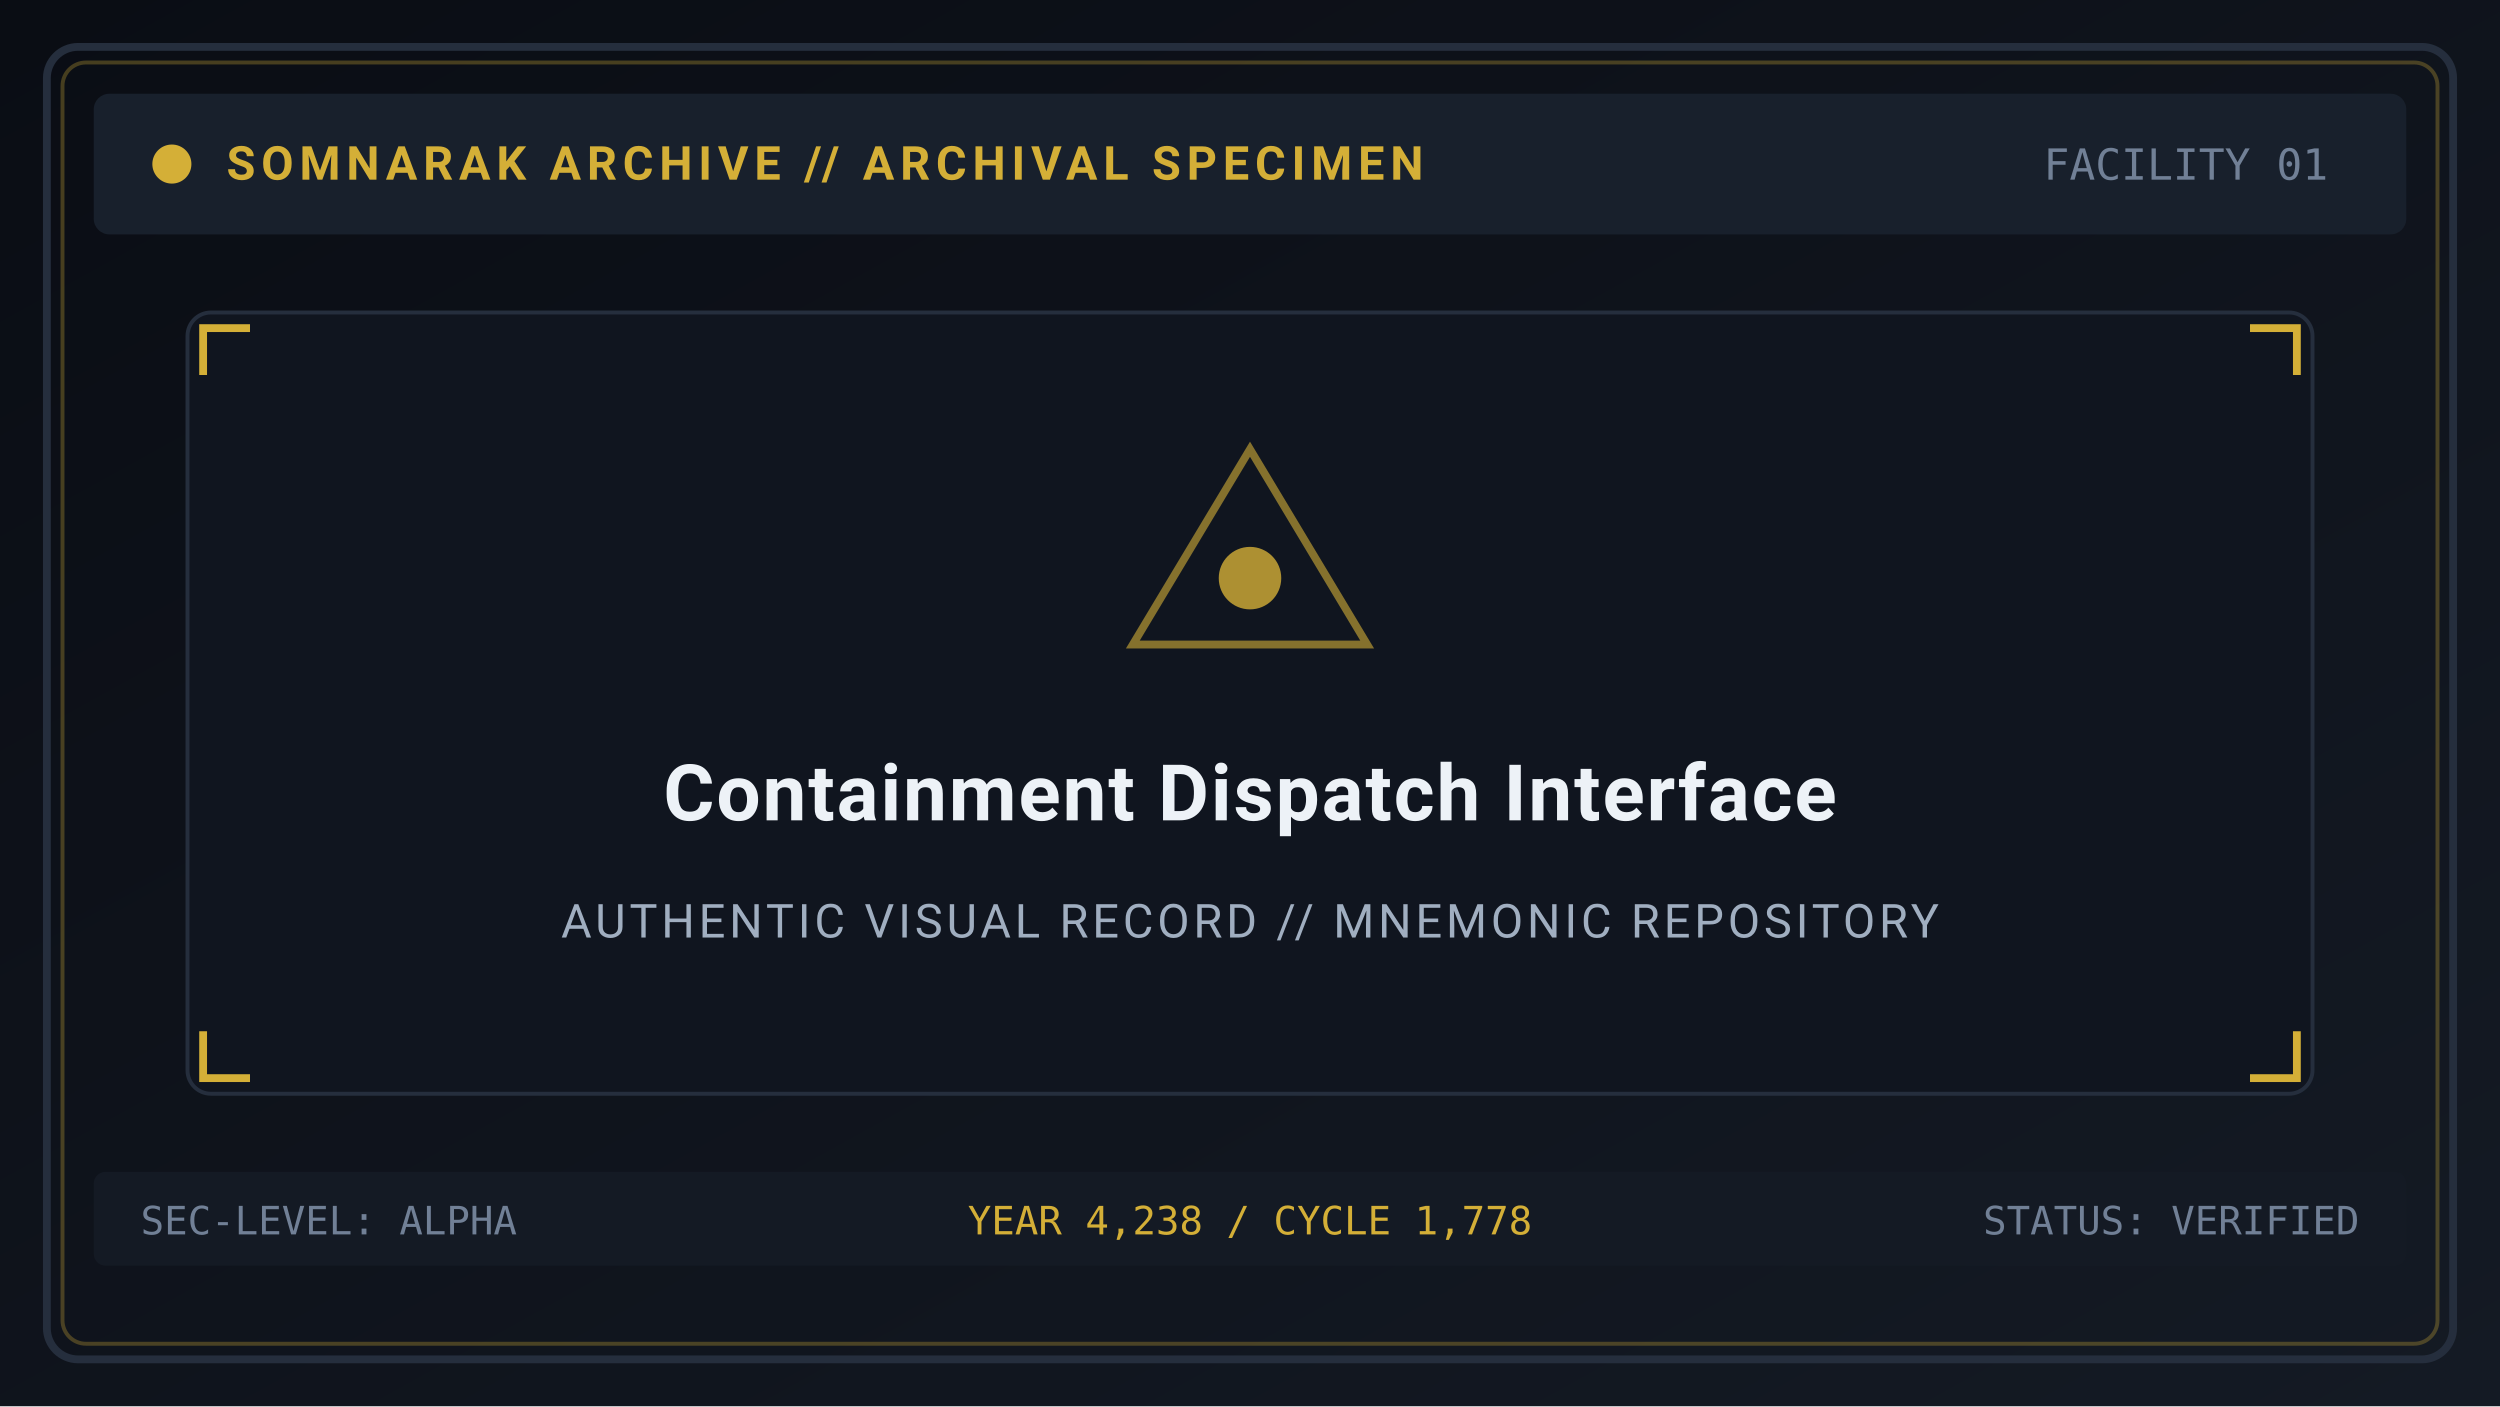
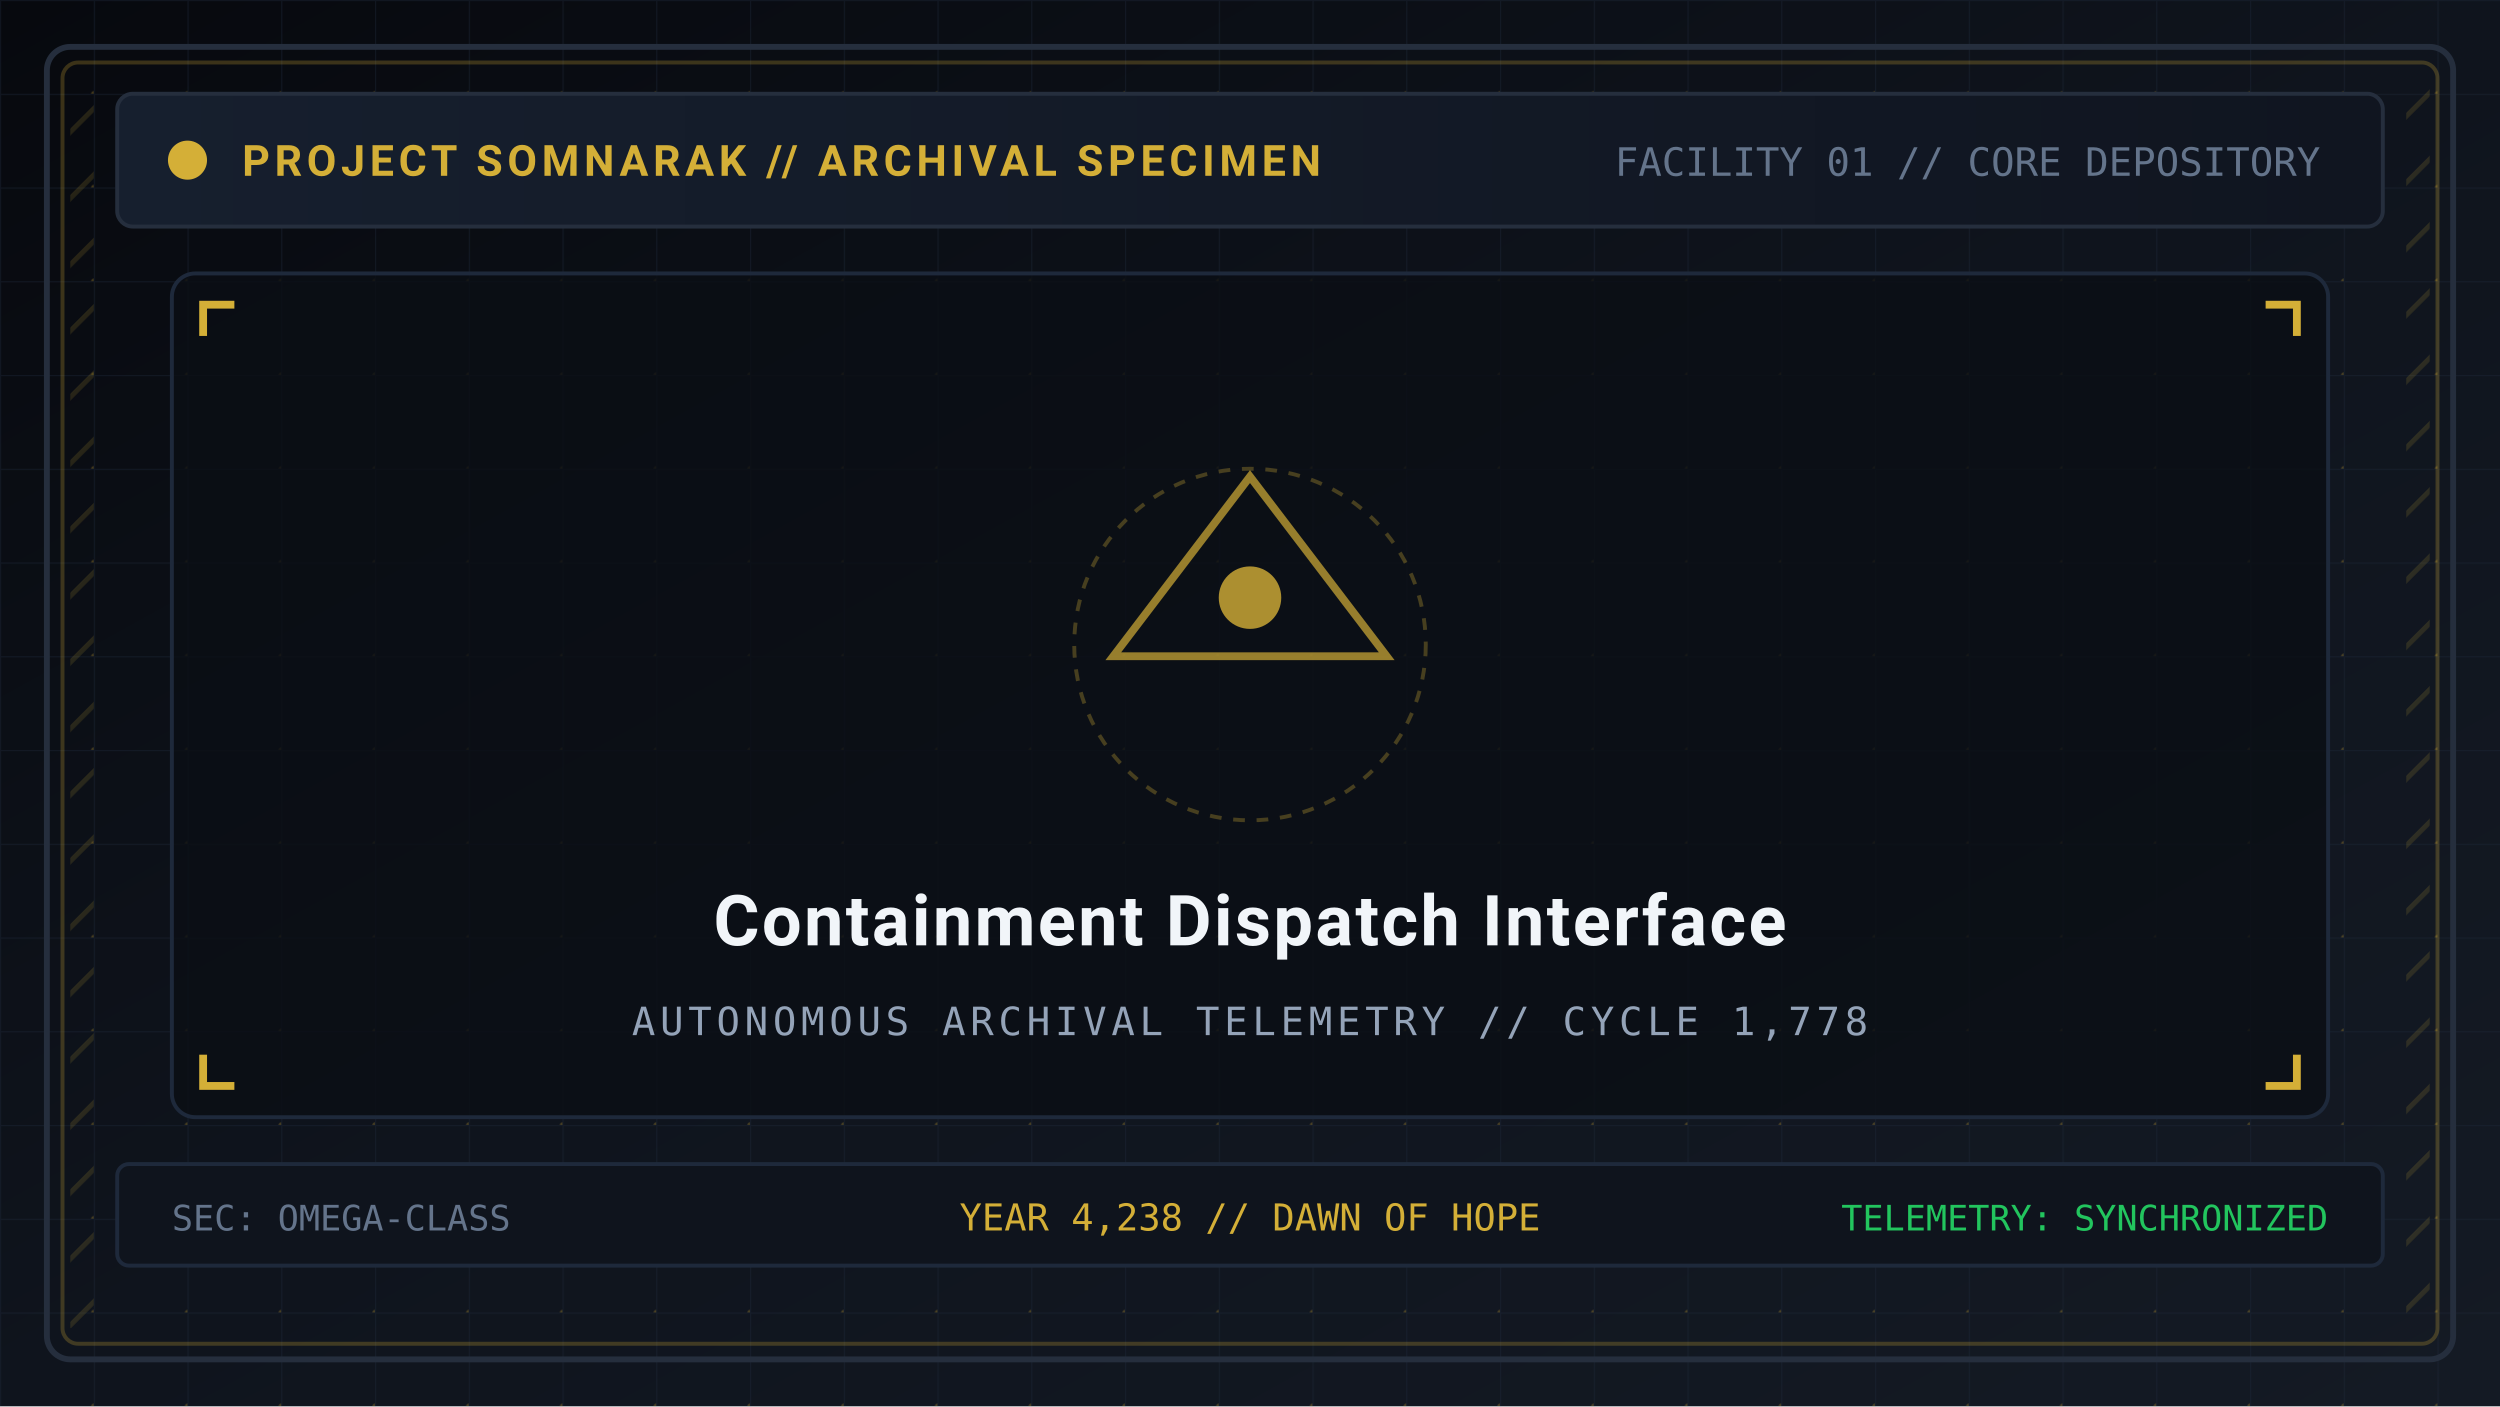
<svg xmlns="http://www.w3.org/2000/svg" viewBox="0 0 640 360" width="640" height="360">
  <defs>
    <linearGradient id="bg" x1="0%" y1="0%" x2="100%" y2="100%">
-       <stop offset="0%" stop-color="#0a0d14" />
+       <stop offset="0%" stop-color="#07090e" />
+       <stop offset="50%" stop-color="#0f141d" />
      <stop offset="100%" stop-color="#141a24" />
+     </linearGradient>
+     <pattern id="tech-grid" width="24" height="24" patternUnits="userSpaceOnUse">
+       <path d="M 24 0 L 0 0 0 24" fill="none" stroke="#1e293b" stroke-width="0.6" stroke-opacity="0.4" />
+       <circle cx="24" cy="24" r="0.7" fill="#d4af37" fill-opacity="0.25" />
+     </pattern>
+     <pattern id="hazard" width="12" height="12" patternTransform="rotate(45)" patternUnits="userSpaceOnUse">
+       <line x1="0" y1="0" x2="0" y2="12" stroke="#d4af37" stroke-width="2.5" stroke-opacity="0.15" />
+     </pattern>
+     <linearGradient id="panel-grad" x1="0%" y1="0%" x2="100%" y2="0%">
+       <stop offset="0%" stop-color="#161f2e" />
+       <stop offset="100%" stop-color="#101520" />
    </linearGradient>
  </defs>
  <rect width="640" height="360" fill="url(#bg)" />
-   <rect x="12" y="12" width="616" height="336" rx="8" fill="none" stroke="#252e3d" stroke-width="2" />
-   <rect x="16" y="16" width="608" height="328" rx="6" fill="none" stroke="#d4af37" stroke-opacity="0.3" stroke-width="1" />
-   <rect x="24" y="24" width="592" height="36" rx="4" fill="#18202c" />
-   <circle cx="44" cy="42" r="5" fill="#d4af37" />
-   <text x="58" y="46" font-family="'Segoe UI', -apple-system, BlinkMacSystemFont, Roboto, sans-serif" font-size="12" font-weight="bold" fill="#d4af37" letter-spacing="1.5">SOMNARAK ARCHIVE // ARCHIVAL SPECIMEN</text>
-   <text x="596" y="46" text-anchor="end" font-family="monospace" font-size="11" fill="#718096">FACILITY 01</text>
-   <rect x="48" y="80" width="544" height="200" rx="6" fill="#10151f" stroke="#252e3d" stroke-width="1" />
-   <path d="M 52 96 L 52 84 L 64 84" fill="none" stroke="#d4af37" stroke-width="2" />
-   <path d="M 588 96 L 588 84 L 576 84" fill="none" stroke="#d4af37" stroke-width="2" />
-   <path d="M 52 264 L 52 276 L 64 276" fill="none" stroke="#d4af37" stroke-width="2" />
-   <path d="M 588 264 L 588 276 L 576 276" fill="none" stroke="#d4af37" stroke-width="2" />
-   <polygon points="320,115 350,165 290,165" fill="none" stroke="#d4af37" stroke-width="2" stroke-opacity="0.6" />
-   <circle cx="320" cy="148" r="8" fill="#d4af37" fill-opacity="0.8" />
-   <text x="320" y="210" text-anchor="middle" font-family="'Segoe UI', -apple-system, BlinkMacSystemFont, Roboto, sans-serif" font-size="20" font-weight="bold" fill="#edf2f7" letter-spacing="0.5">Containment Dispatch Interface</text>
-   <text x="320" y="240" text-anchor="middle" font-family="'Segoe UI', -apple-system, BlinkMacSystemFont, Roboto, sans-serif" font-size="12" fill="#a0aec0" letter-spacing="1">AUTHENTIC VISUAL RECORD // MNEMONIC REPOSITORY</text>
-   <rect x="24" y="300" width="592" height="24" rx="3" fill="#141a24" />
-   <text x="36" y="316" font-family="monospace" font-size="10" fill="#718096">SEC-LEVEL: ALPHA</text>
-   <text x="320" y="316" text-anchor="middle" font-family="monospace" font-size="10" fill="#d4af37">YEAR 4,238 / CYCLE 1,778</text>
-   <text x="604" y="316" text-anchor="end" font-family="monospace" font-size="10" fill="#718096">STATUS: VERIFIED</text>
+   <rect width="640" height="360" fill="url(#tech-grid)" />
+   <rect x="12" y="12" width="616" height="336" rx="6" fill="none" stroke="#252e3d" stroke-width="1.5" />
+   <rect x="16" y="16" width="608" height="328" rx="4" fill="none" stroke="#d4af37" stroke-opacity="0.25" stroke-width="1" />
+   <rect x="18" y="20" width="6" height="320" fill="url(#hazard)" />
+   <rect x="616" y="20" width="6" height="320" fill="url(#hazard)" />
+   <rect x="30" y="24" width="580" height="34" rx="4" fill="url(#panel-grad)" stroke="#252e3d" stroke-width="1" />
+   <circle cx="48" cy="41" r="5" fill="#d4af37" />
+   <text x="62" y="45" font-family="'Segoe UI', -apple-system, BlinkMacSystemFont, Roboto, sans-serif" font-size="11" font-weight="bold" fill="#d4af37" letter-spacing="1.2">PROJECT SOMNARAK // ARCHIVAL SPECIMEN</text>
+   <text x="594" y="45" text-anchor="end" font-family="monospace" font-size="10" fill="#64748b">FACILITY 01 // CORE DEPOSITORY</text>
+   <rect x="44" y="70" width="552" height="216" rx="6" fill="#0b0e14" fill-opacity="0.8" stroke="#1e293b" stroke-width="1" />
+   <path d="M 52 86 L 52 78 L 60 78" fill="none" stroke="#d4af37" stroke-width="2" />
+   <path d="M 588 86 L 588 78 L 580 78" fill="none" stroke="#d4af37" stroke-width="2" />
+   <path d="M 52 270 L 52 278 L 60 278" fill="none" stroke="#d4af37" stroke-width="2" />
+   <path d="M 588 270 L 588 278 L 580 278" fill="none" stroke="#d4af37" stroke-width="2" />
+   <polygon points="320,122 355,168 285,168" fill="none" stroke="#d4af37" stroke-width="2" stroke-opacity="0.7" />
+   <circle cx="320" cy="153" r="8" fill="#d4af37" fill-opacity="0.8" />
+   <circle cx="320" cy="165" r="45" fill="none" stroke="#d4af37" stroke-width="1" stroke-dasharray="3,3" stroke-opacity="0.3" />
+   <text x="320" y="242" text-anchor="middle" font-family="'Segoe UI', -apple-system, BlinkMacSystemFont, Roboto, sans-serif" font-size="18" font-weight="bold" fill="#f1f5f9" letter-spacing="0.6">Containment Dispatch Interface</text>
+   <text x="320" y="265" text-anchor="middle" font-family="monospace" font-size="10" fill="#94a3b8" letter-spacing="1.2">AUTONOMOUS ARCHIVAL TELEMETRY // CYCLE 1,778</text>
+   <rect x="30" y="298" width="580" height="26" rx="3" fill="#0f141d" stroke="#1e293b" stroke-width="1" />
+   <text x="44" y="315" font-family="monospace" font-size="9" fill="#64748b">SEC: OMEGA-CLASS</text>
+   <text x="320" y="315" text-anchor="middle" font-family="monospace" font-size="9.5" fill="#d4af37">YEAR 4,238 // DAWN OF HOPE</text>
+   <text x="596" y="315" text-anchor="end" font-family="monospace" font-size="9" fill="#22c55e">TELEMETRY: SYNCHRONIZED</text>
</svg>
